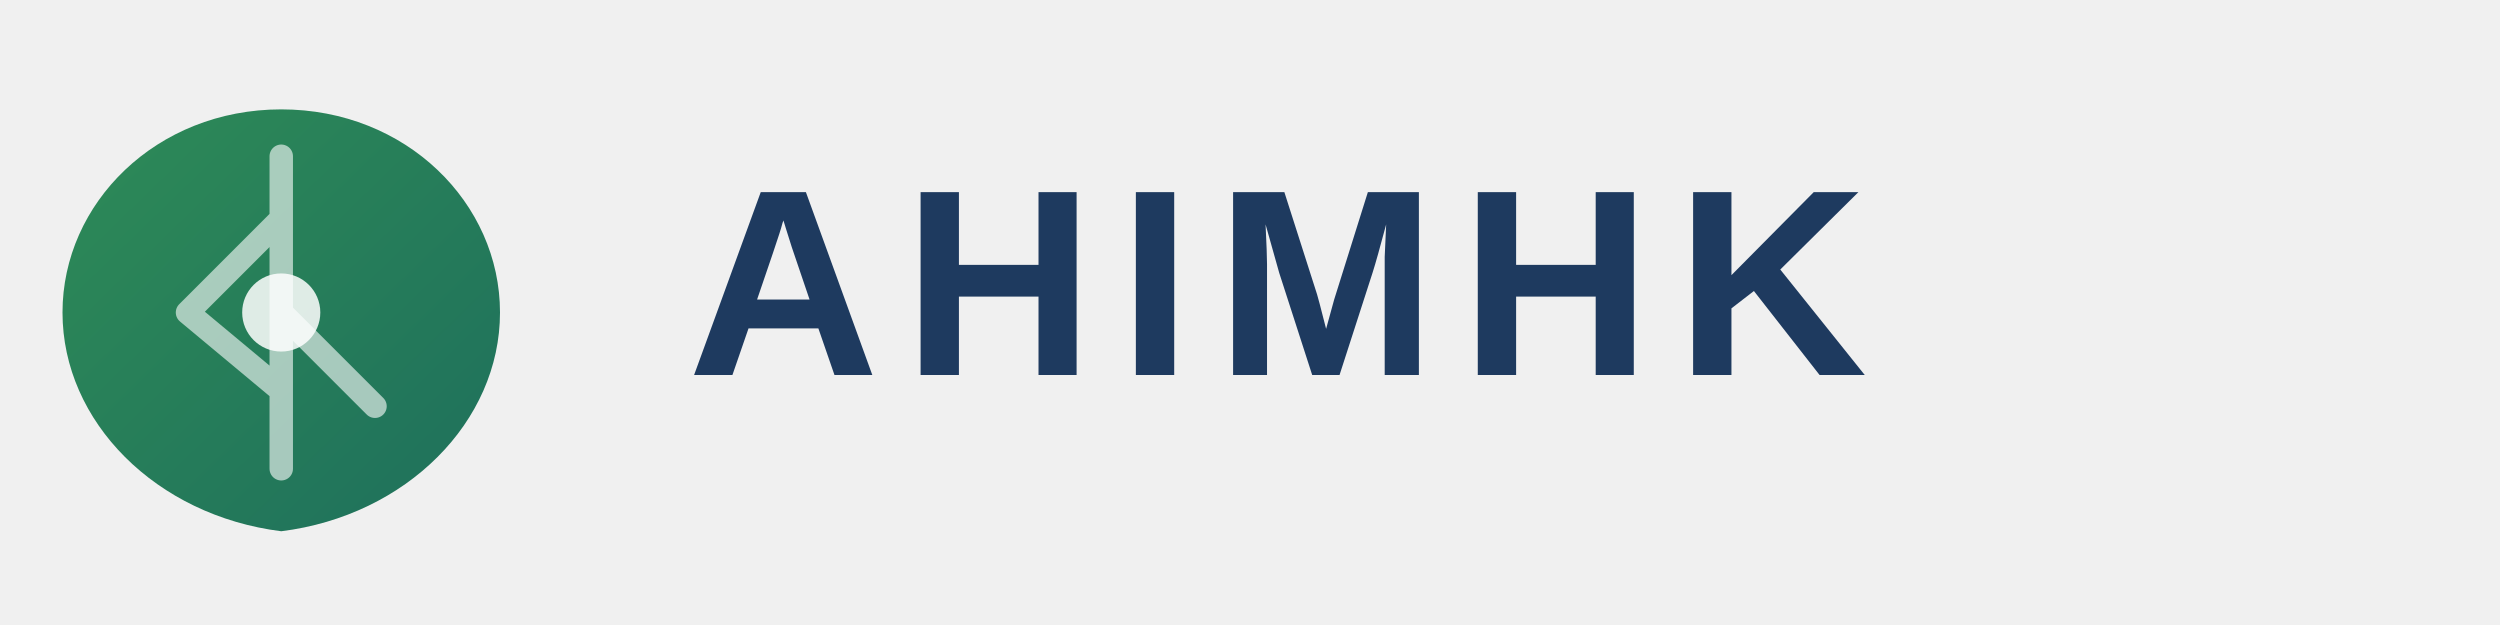
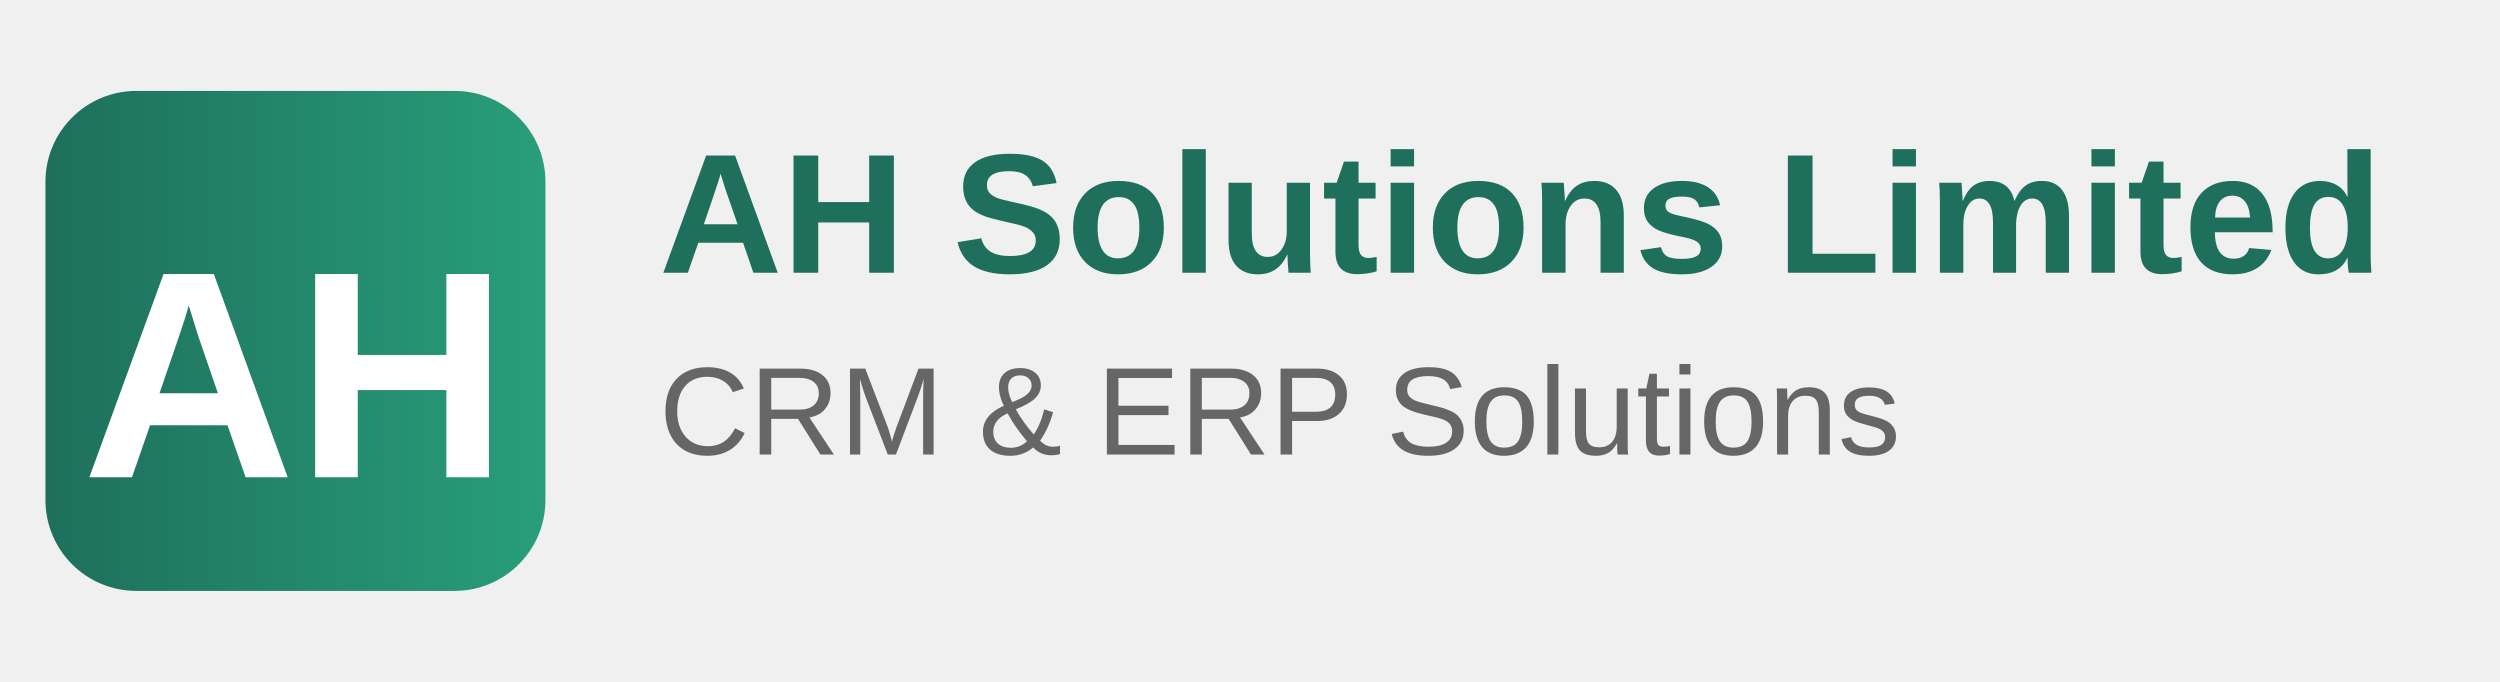
- <svg xmlns="http://www.w3.org/2000/svg" viewBox="0 0 160 40" width="160" height="40">
+ <svg xmlns="http://www.w3.org/2000/svg" viewBox="0 0 220 60" width="220" height="60">
  <defs>
-     <linearGradient id="leafGrad" x1="0%" y1="0%" x2="100%" y2="100%">
-       <stop offset="0%" stop-color="#2E8B57" />
-       <stop offset="100%" stop-color="#1E6F5C" />
+     <linearGradient id="gradBlue" x1="0%" y1="0%" x2="100%" y2="0%">
+       <stop offset="0%" style="stop-color:#1E6F5C" />
+       <stop offset="100%" style="stop-color:#289E7A" />
    </linearGradient>
  </defs>
-   <g transform="translate(4, 6)">
-     <path d="M14 1 C22 1, 28 7, 28 14 C28 21, 22 27, 14 28 C6 27, 0 21, 0 14 C0 7, 6 1, 14 1Z" fill="url(#leafGrad)" />
-     <path d="M14 4 L14 24 M14 8 L8 14 M14 14 L20 20 M14 19 L8 14" stroke="white" stroke-width="1.5" stroke-linecap="round" fill="none" opacity="0.6" />
-     <circle cx="14" cy="14" r="2.5" fill="white" opacity="0.85" />
-   </g>
-   <text x="44" y="24" font-family="Arial, Helvetica, sans-serif" font-size="17" font-weight="800" fill="#1E3A5F" letter-spacing="1.5">AHIMHK</text>
+   <rect x="4" y="8" width="44" height="44" rx="8" fill="url(#gradBlue)" />
+   <text x="26" y="42" font-family="Arial, Helvetica, sans-serif" font-size="26" font-weight="bold" fill="white" text-anchor="middle">AH</text>
+   <text x="58" y="24" font-family="Arial, Helvetica, sans-serif" font-size="15" font-weight="bold" fill="#1E6F5C">AH Solutions Limited</text>
+   <text x="58" y="40" font-family="Arial, Helvetica, sans-serif" font-size="11" fill="#666">CRM &amp; ERP Solutions</text>
</svg>
